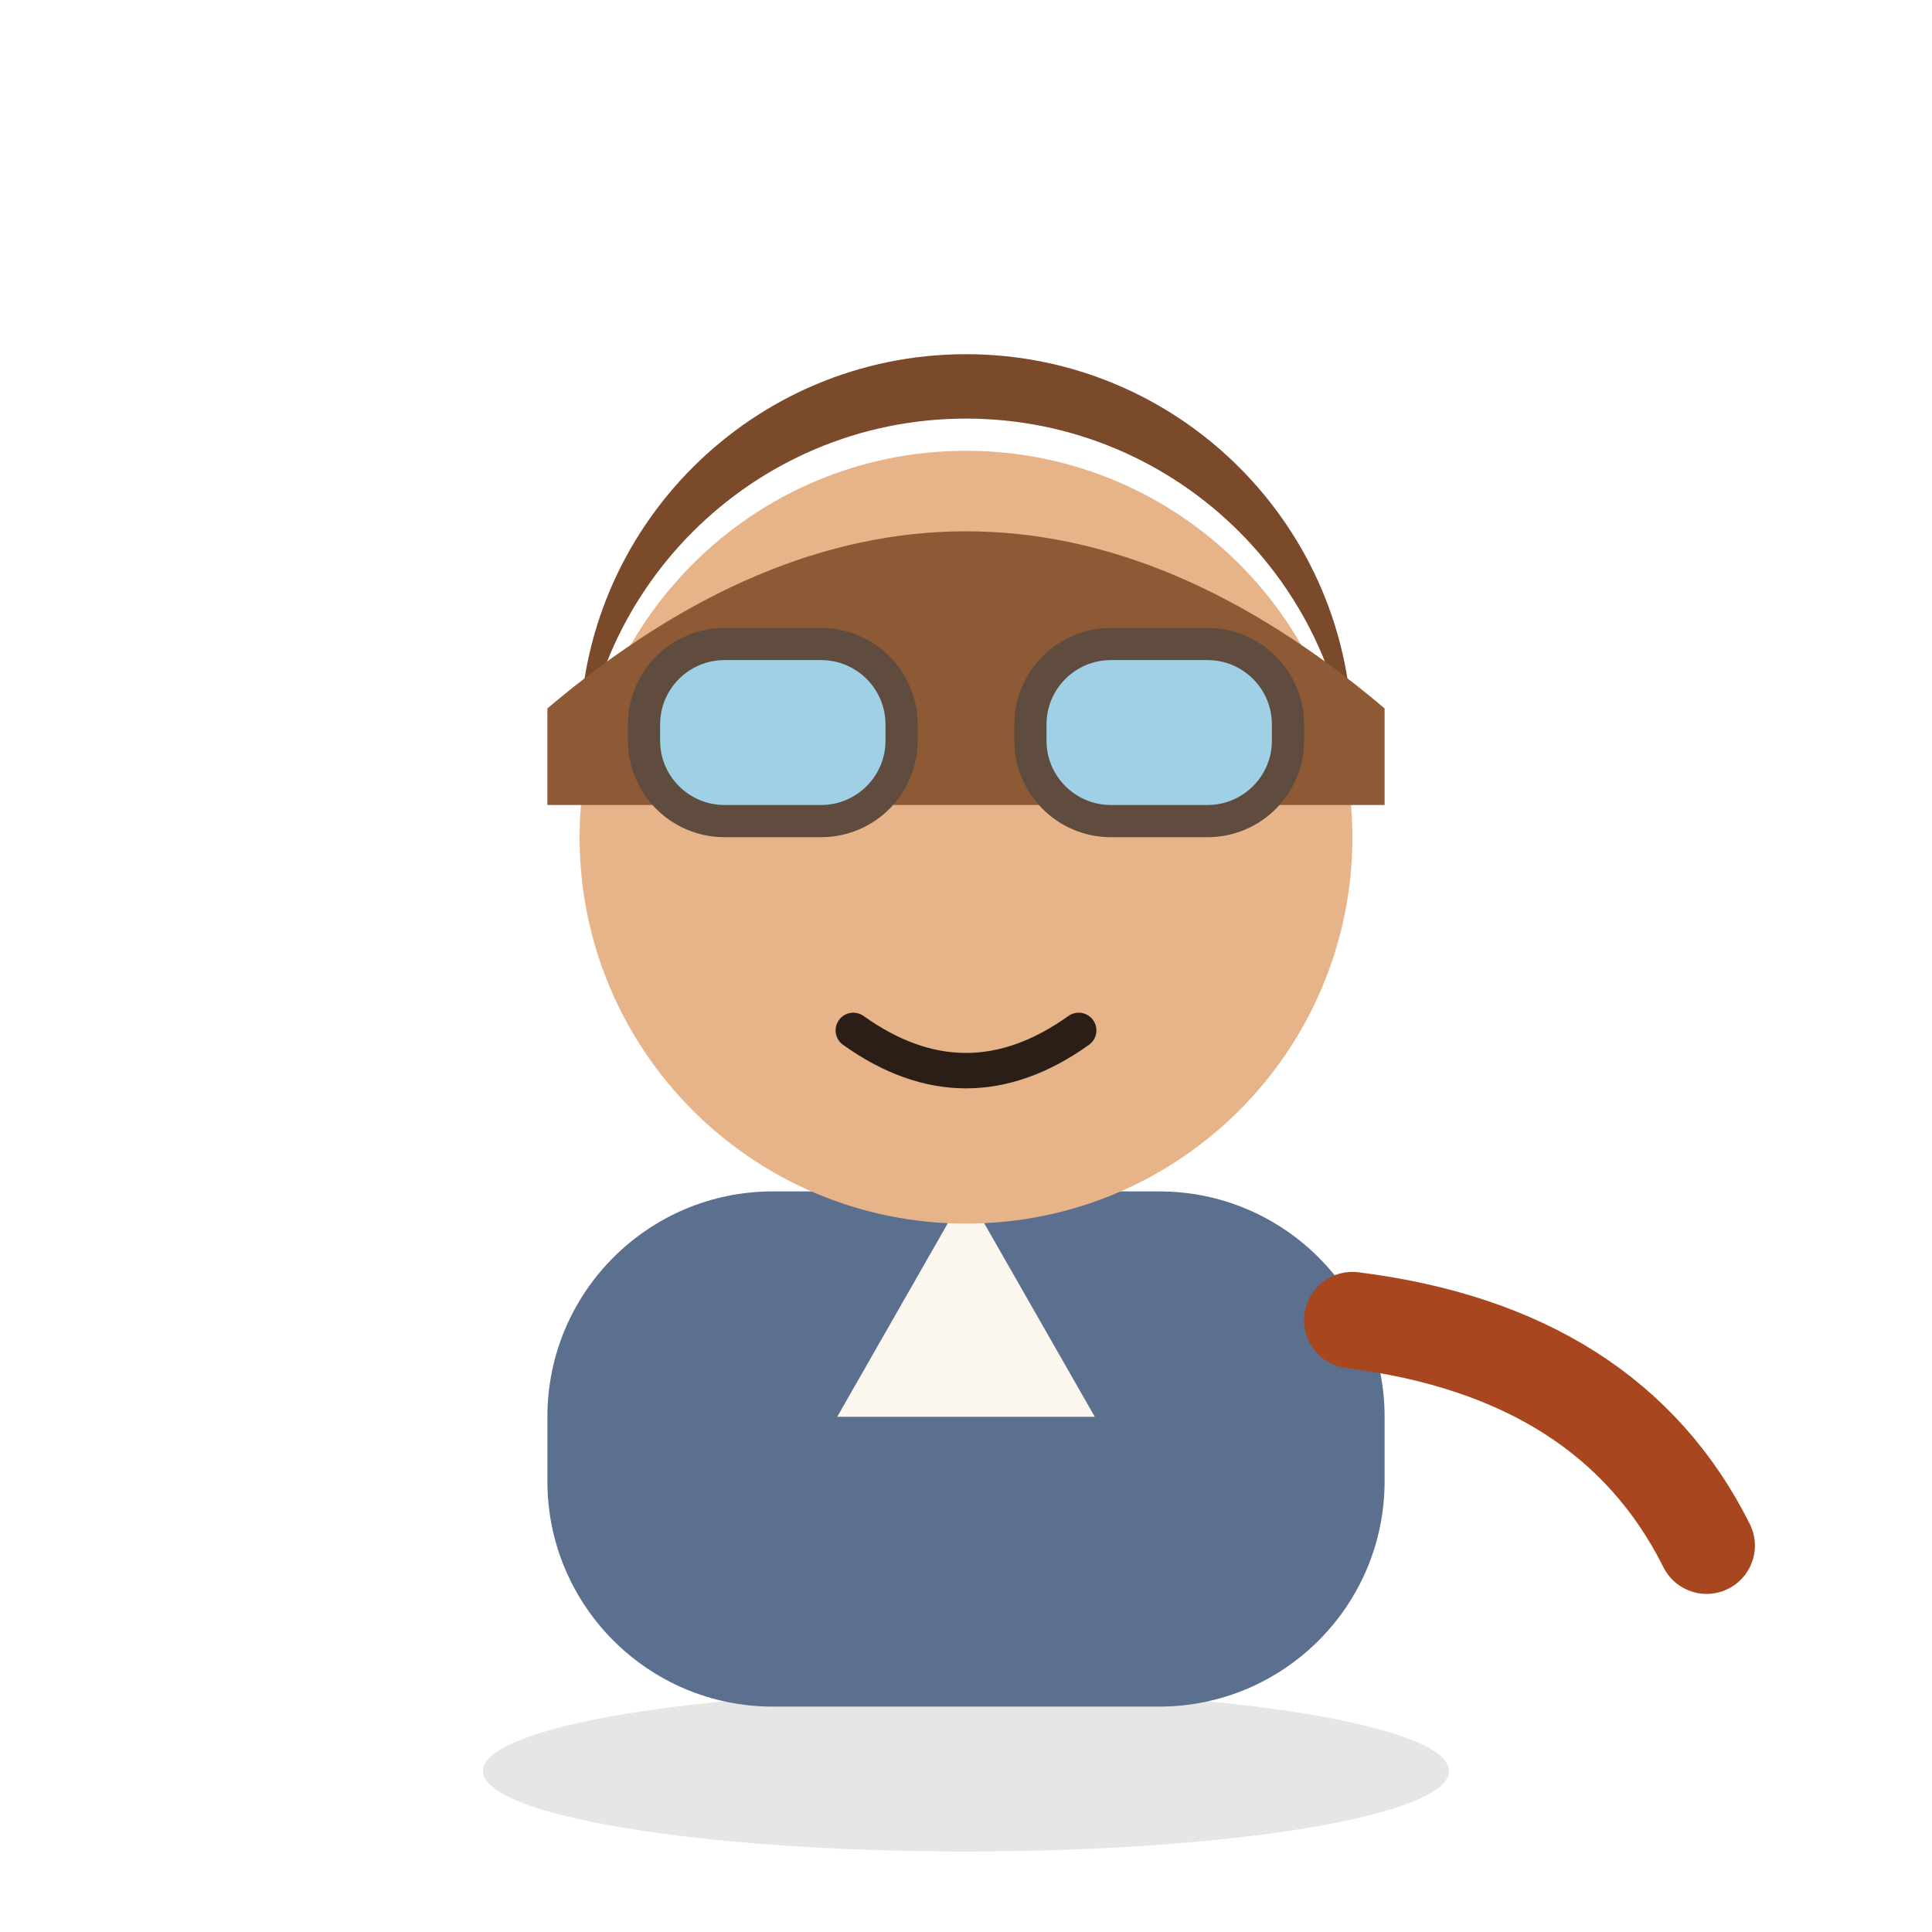
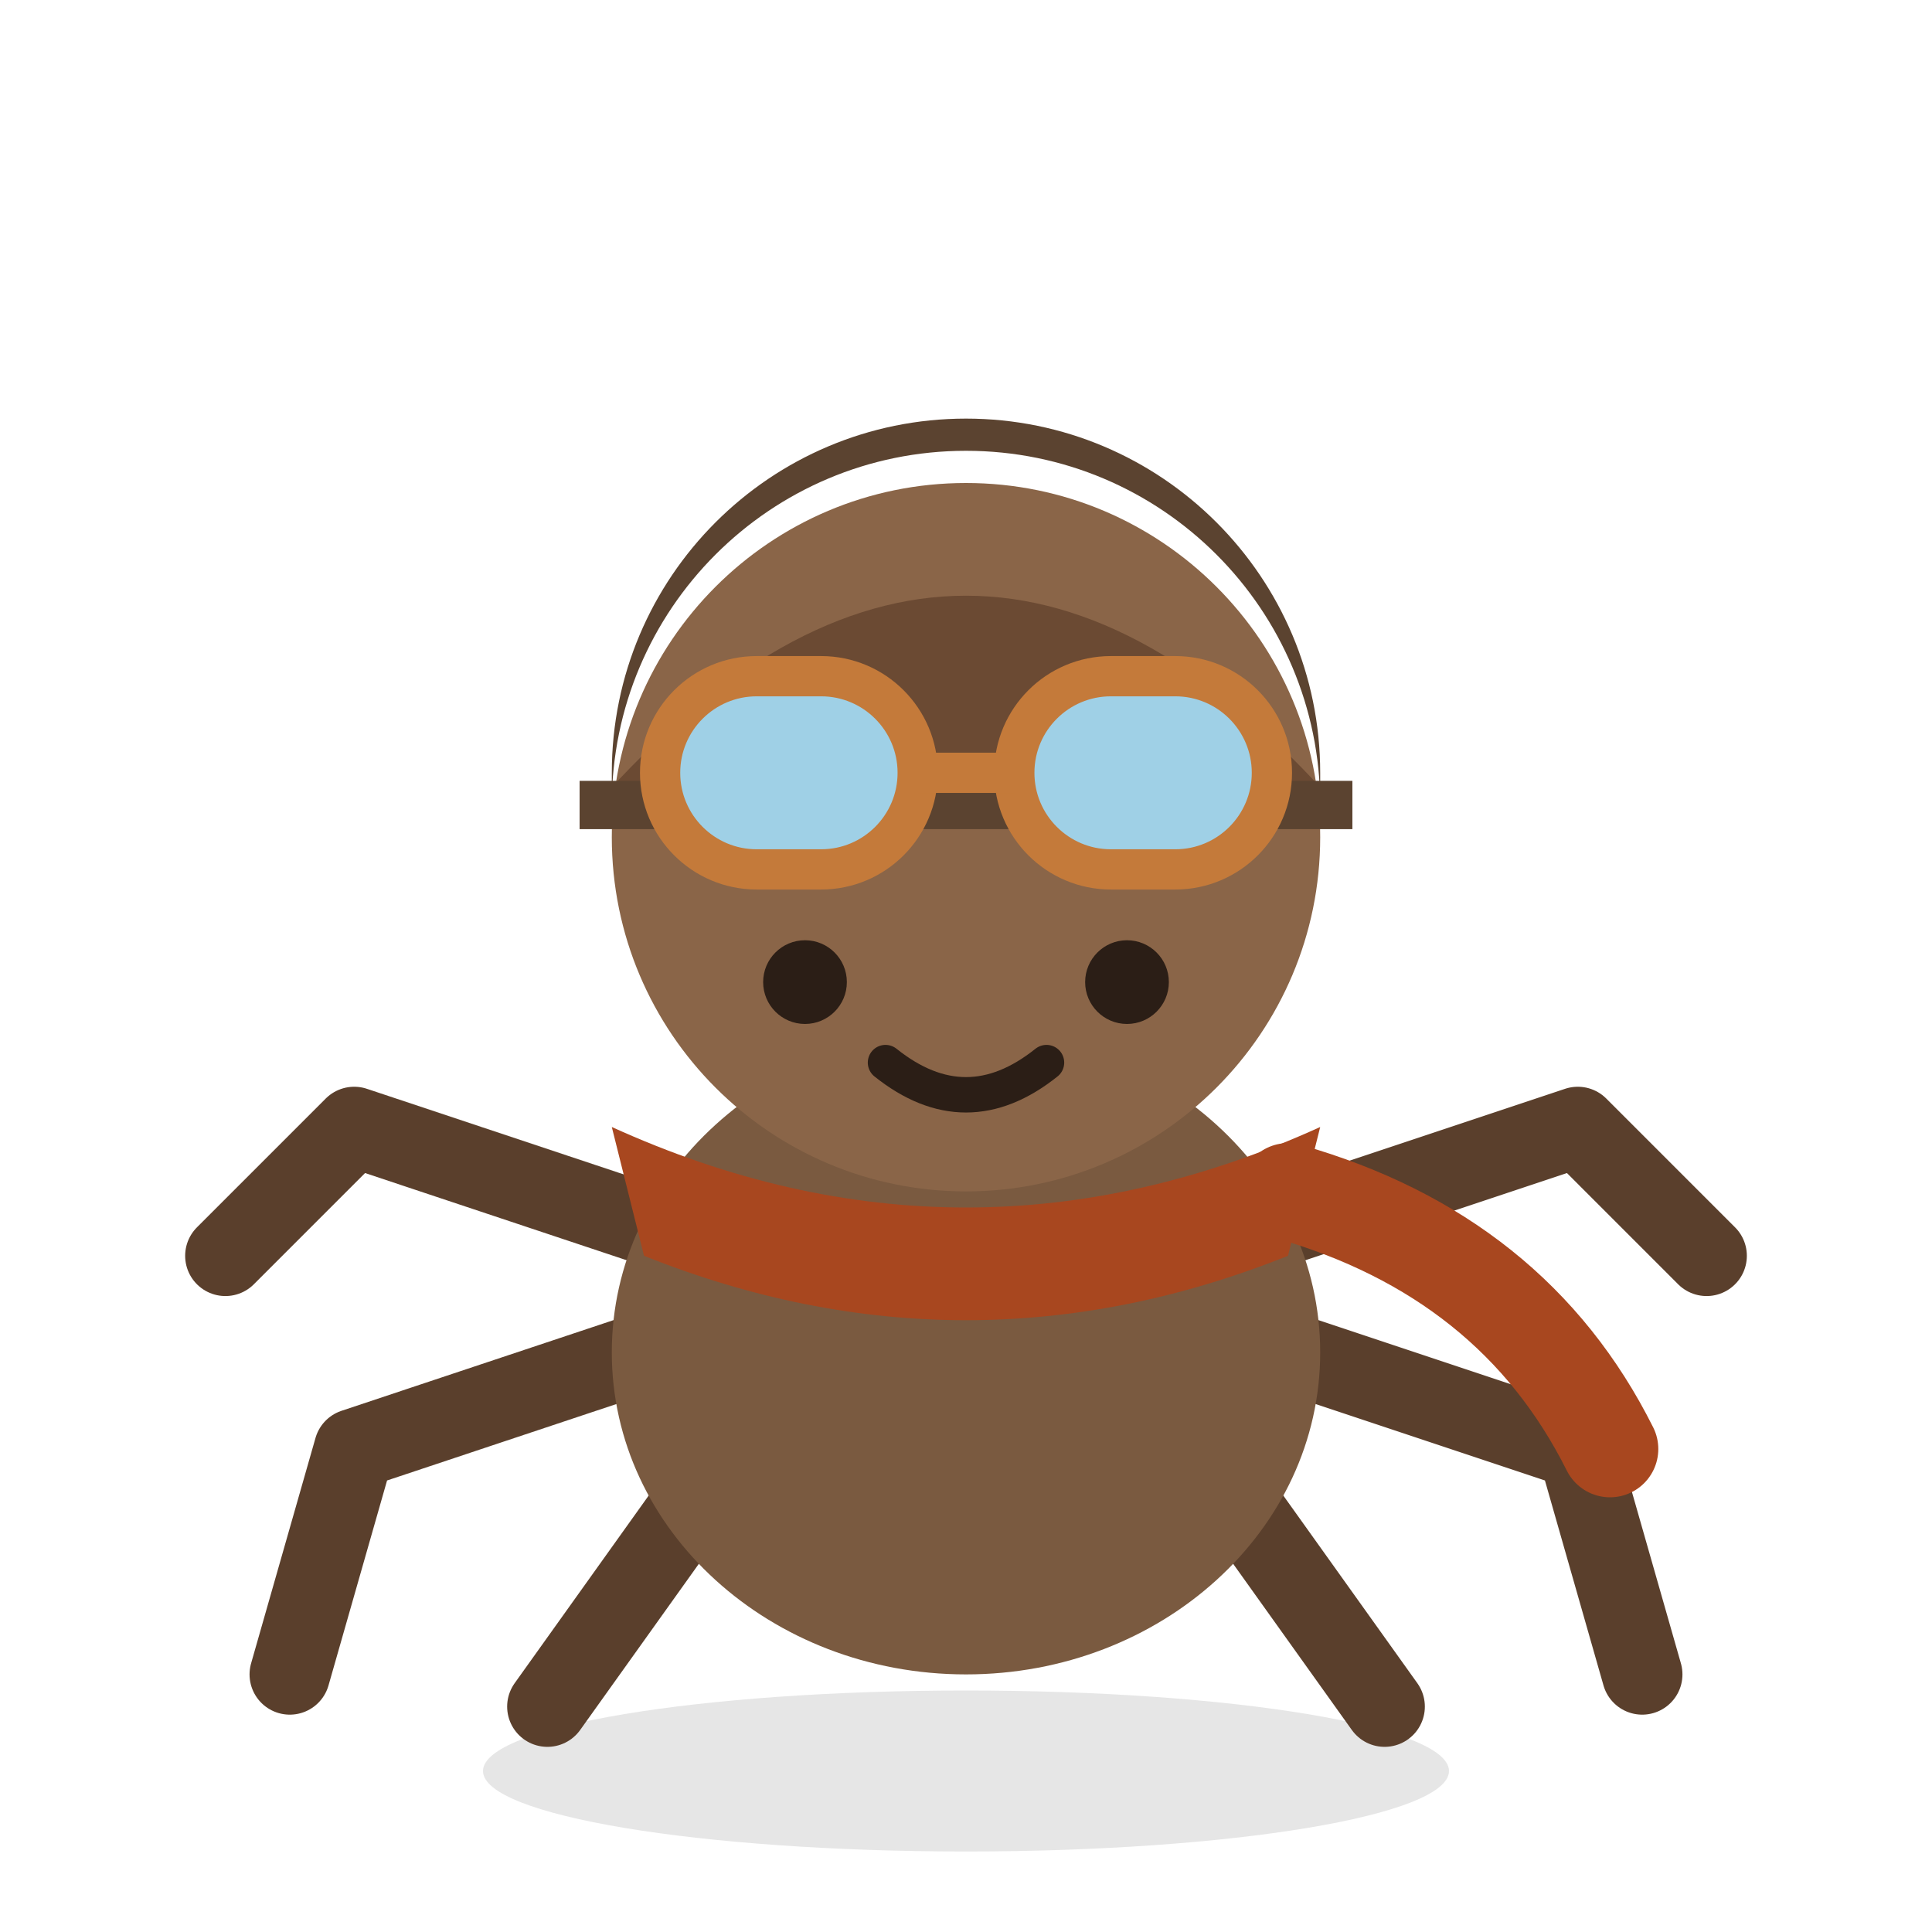
- <svg xmlns="http://www.w3.org/2000/svg" viewBox="0 0 120 120" role="img" aria-label="Aviator">
+ <svg xmlns="http://www.w3.org/2000/svg" viewBox="0 0 120 120" role="img" aria-label="Pip">
  <ellipse cx="60" cy="110" rx="30" ry="5" fill="#000" opacity=".1" />
-   <rect x="34" y="74" width="52" height="32" rx="14" fill="#5b6f8f" />
-   <path d="M60 74l-8 14h16z" fill="#fbf6ee" />
-   <circle cx="60" cy="52" r="24" fill="#e7b48a" />
-   <path d="M36 50a24 24 0 0 1 48 0v-4a24 24 0 0 0-48 0z" fill="#7a4a2a" />
-   <path d="M34 44q26-22 52 0v6H34z" fill="#8e5a35" />
-   <rect x="40" y="40" width="16" height="11" rx="5" fill="#9fd0e6" stroke="#5f4c3e" stroke-width="2" />
-   <rect x="64" y="40" width="16" height="11" rx="5" fill="#9fd0e6" stroke="#5f4c3e" stroke-width="2" />
-   <path d="M53 64q7 5 14 0" fill="none" stroke="#2b1e16" stroke-width="2.2" stroke-linecap="round" />
-   <path d="M84 82q16 2 22 14" fill="none" stroke="#a8471f" stroke-width="6" stroke-linecap="round" />
+   <g fill="none" stroke="#5a3f2c" stroke-width="5" stroke-linecap="round" stroke-linejoin="round">
+     <path d="M40 76l-18-6-8 8M40 84l-18 6-4 14M44 92l-10 14" />
+     <path d="M80 76l18-6 8 8M80 84l18 6 4 14M76 92l10 14" />
+   </g>
+   <ellipse cx="60" cy="84" rx="22" ry="20" fill="#7a5a40" />
+   <path d="M38 70q22 10 44 0l-2 8q-20 8-40 0z" fill="#a8471f" />
+   <path d="M80 74q14 4 20 16" fill="none" stroke="#a8471f" stroke-width="6" stroke-linecap="round" />
+   <circle cx="60" cy="52" r="22" fill="#8a6548" />
+   <path d="M38 50a22 22 0 0 1 44 0v-2a22 22 0 0 0-44 0z" fill="#5b4330" />
+   <path d="M37 50q23-26 46 0" fill="#6b4a33" />
+   <path d="M36 50h48" stroke="#5b4330" stroke-width="3" />
+   <rect x="41" y="42" width="16" height="12" rx="6" fill="#9fd0e6" stroke="#c47a3a" stroke-width="2.5" />
+   <rect x="63" y="42" width="16" height="12" rx="6" fill="#9fd0e6" stroke="#c47a3a" stroke-width="2.5" />
+   <path d="M57 48h6" stroke="#c47a3a" stroke-width="2.5" />
+   <circle cx="50" cy="61" r="2.6" fill="#2b1e16" />
+   <circle cx="70" cy="61" r="2.6" fill="#2b1e16" />
+   <path d="M55 66q5 4 10 0" fill="none" stroke="#2b1e16" stroke-width="2.2" stroke-linecap="round" />
</svg>
